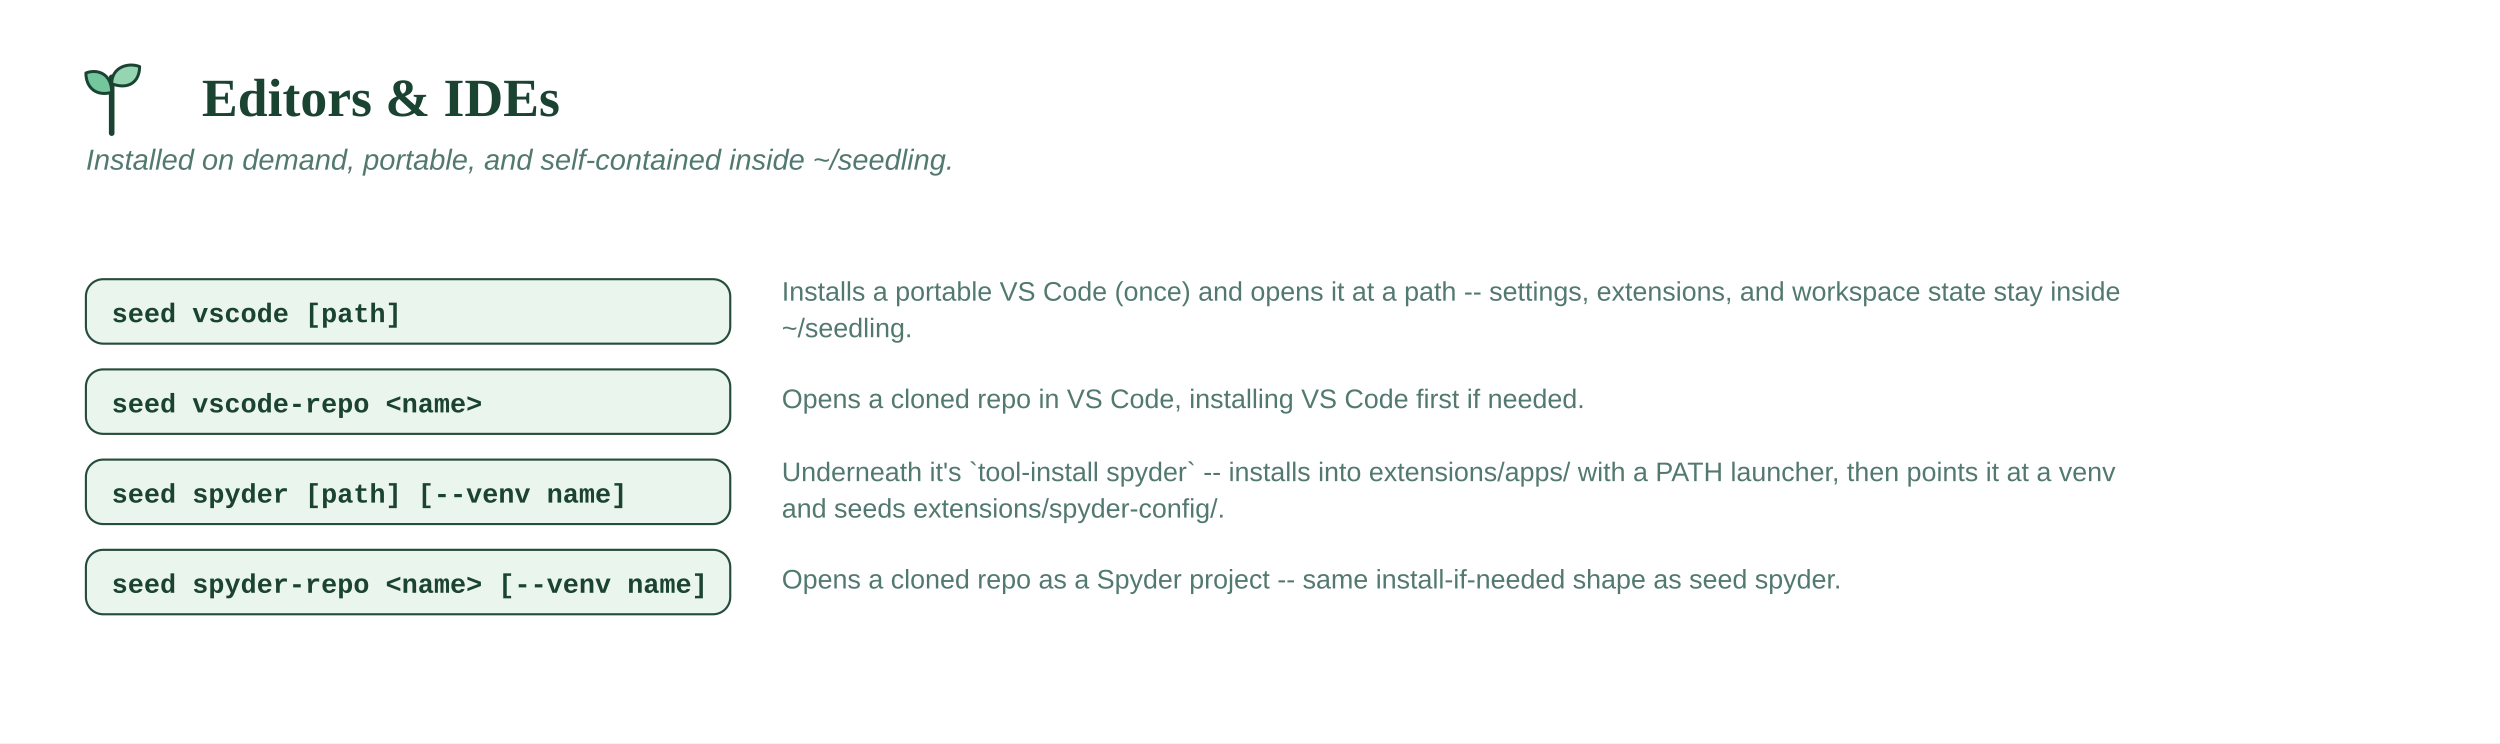
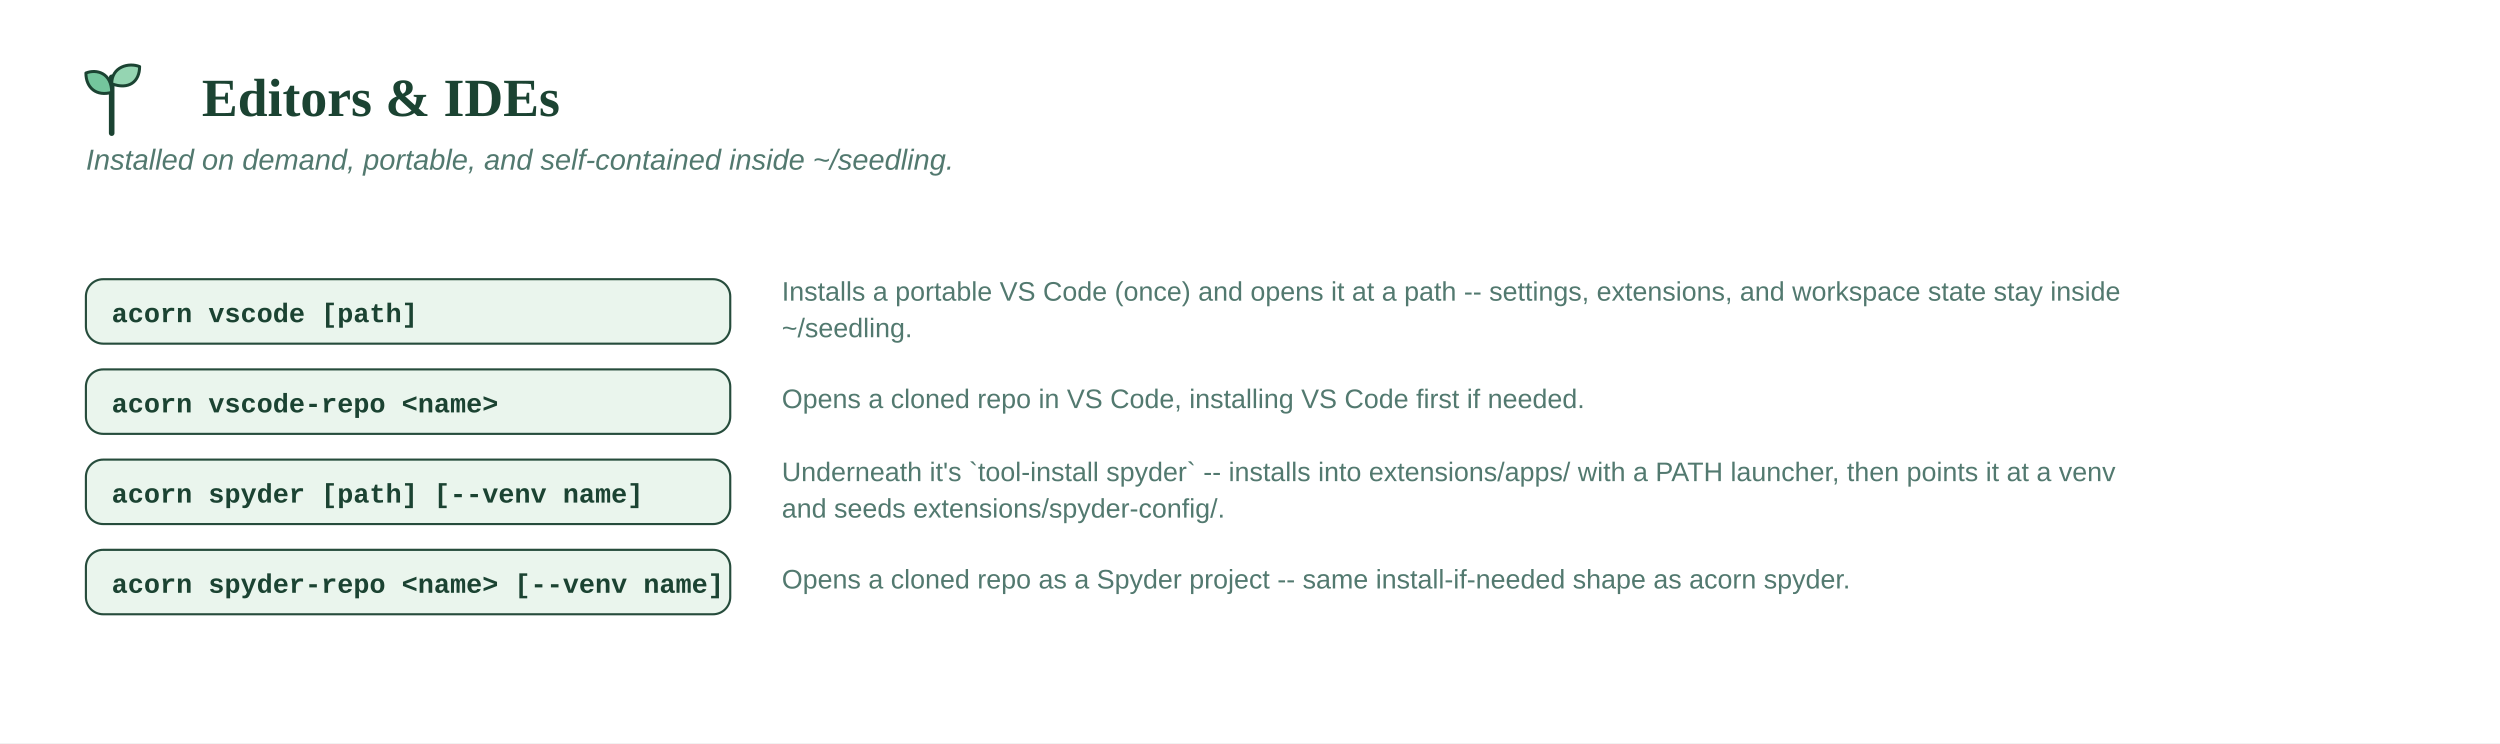
<svg xmlns="http://www.w3.org/2000/svg" viewBox="0 0 1164 346" font-family="Arial, Helvetica, sans-serif">
  <defs>
    <defs>
      <style>
      .head  { font-family: Georgia, 'Times New Roman', serif; }
      .body  { font-family: Arial, Helvetica, sans-serif; }
      .fg    { fill: #1B4332; }
      .fw    { fill: #FFFFFF; }
      .fmute { fill: #52796F; }
    </style>
      <marker id="arrow" markerWidth="7" markerHeight="7" refX="5.5" refY="3.5" orient="auto">
        <path d="M0,0 L7,3.5 L0,7 Z" fill="#1B4332" />
      </marker>
      <symbol id="ic-cloud" viewBox="0 0 24 24">
        <path d="M6.5 18 C3.5 18 2 15.8 2 13.8 C2 11.6 3.8 10 5.8 10.1 C6.4 7.6 8.7 6 11.2 6.3 C13.6 6.6 15.4 8.6 15.5 11 C17.9 11.1 20 13 20 15.3 C20 17.4 18.2 18 17 18 Z" fill="none" stroke="currentColor" stroke-width="1.6" stroke-linejoin="round" />
      </symbol>
      <symbol id="ic-box" viewBox="0 0 24 24">
        <path d="M3 8 L12 4 L21 8 L12 12 Z" fill="none" stroke="currentColor" stroke-width="1.6" stroke-linejoin="round" />
        <path d="M3 8 V17 L12 21 V12" fill="none" stroke="currentColor" stroke-width="1.6" stroke-linejoin="round" />
        <path d="M21 8 V17 L12 21" fill="none" stroke="currentColor" stroke-width="1.6" stroke-linejoin="round" />
      </symbol>
      <symbol id="ic-server" viewBox="0 0 24 24">
        <rect x="3" y="4" width="18" height="6" rx="1.3" fill="none" stroke="currentColor" stroke-width="1.6" />
        <rect x="3" y="14" width="18" height="6" rx="1.3" fill="none" stroke="currentColor" stroke-width="1.6" />
        <circle cx="7" cy="7" r="1" fill="currentColor" />
        <circle cx="7" cy="17" r="1" fill="currentColor" />
      </symbol>
      <symbol id="ic-monitor" viewBox="0 0 24 24">
        <rect x="2.5" y="4" width="19" height="13" rx="1.4" fill="none" stroke="currentColor" stroke-width="1.6" />
        <line x1="8" y1="21" x2="16" y2="21" stroke="currentColor" stroke-width="1.6" stroke-linecap="round" />
        <line x1="12" y1="17" x2="12" y2="21" stroke="currentColor" stroke-width="1.6" stroke-linecap="round" />
      </symbol>
      <symbol id="ic-folder" viewBox="0 0 24 24">
        <path d="M3 6.5 C3 5.7 3.7 5 4.5 5 H9.5 L11.5 7.5 H19.5 C20.3 7.5 21 8.2 21 9 V17.5 C21 18.3 20.3 19 19.5 19 H4.5 C3.7 19 3 18.3 3 17.5 Z" fill="none" stroke="currentColor" stroke-width="1.6" stroke-linejoin="round" />
      </symbol>
      <symbol id="ic-doc" viewBox="0 0 24 24">
        <path d="M6 3 H14 L19 8 V20 C19 20.6 18.6 21 18 21 H6 C5.4 21 5 20.6 5 20 V4 C5 3.4 5.4 3 6 3 Z" fill="none" stroke="currentColor" stroke-width="1.6" stroke-linejoin="round" />
        <path d="M14 3 V8 H19" fill="none" stroke="currentColor" stroke-width="1.6" stroke-linejoin="round" />
        <line x1="8" y1="12" x2="16" y2="12" stroke="currentColor" stroke-width="1.4" stroke-linecap="round" />
        <line x1="8" y1="15.5" x2="16" y2="15.5" stroke="currentColor" stroke-width="1.4" stroke-linecap="round" />
        <line x1="8" y1="19" x2="12.5" y2="19" stroke="currentColor" stroke-width="1.4" stroke-linecap="round" />
      </symbol>
      <symbol id="ic-terminal" viewBox="0 0 24 24">
        <rect x="2.5" y="4" width="19" height="16" rx="1.6" fill="none" stroke="currentColor" stroke-width="1.6" />
        <path d="M6.5 9 L10.5 12 L6.5 15" fill="none" stroke="currentColor" stroke-width="1.6" stroke-linecap="round" stroke-linejoin="round" />
        <line x1="12" y1="15" x2="17" y2="15" stroke="currentColor" stroke-width="1.6" stroke-linecap="round" />
      </symbol>
    </defs>
  </defs>
  <rect x="0" y="0" width="1164" height="346" fill="#FFFFFF" />
  <g transform="translate(40,20)">
    <path d="M12 42 V16" stroke="#1B4332" stroke-width="2.6" stroke-linecap="round" fill="none" />
    <path d="M12 23 C12 14 5 12 0 14 C0 21 5 25 12 23 Z" fill="#74C69D" stroke="#1B4332" stroke-width="1.4" stroke-linejoin="round" />
    <path d="M12 19 C12 11 20 9 25 11 C25 18 20 22 12 19 Z" fill="#95D5B2" stroke="#1B4332" stroke-width="1.4" stroke-linejoin="round" />
  </g>
  <text x="94" y="54" class="head fg" font-size="25" font-weight="700">Editors &amp; IDEs</text>
  <text x="40" y="79" class="body fmute" font-size="13.5" font-style="italic">Installed on demand, portable, and self-contained inside ~/seedling.</text>
  <rect x="40" y="130" width="300" height="30" rx="8" fill="#E9F5EC" stroke="#1B4332" stroke-width="1" opacity="0.95" />
-   <text x="52" y="150" font-family="Consolas, 'SF Mono', Monaco, 'Courier New', monospace" font-size="12.5" font-weight="700" fill="#1B4332">seed vscode [path]</text>
+   <text x="52" y="150" font-family="Consolas, 'SF Mono', Monaco, 'Courier New', monospace" font-size="12.5" font-weight="700" fill="#1B4332">acorn vscode [path]</text>
  <text x="364" y="140" class="body" font-size="12.5" fill="#52796F">Installs a portable VS Code (once) and opens it at a path -- settings, extensions, and workspace state stay inside</text>
  <text x="364" y="157" class="body" font-size="12.5" fill="#52796F">~/seedling.</text>
  <rect x="40" y="172" width="300" height="30" rx="8" fill="#E9F5EC" stroke="#1B4332" stroke-width="1" opacity="0.95" />
-   <text x="52" y="192" font-family="Consolas, 'SF Mono', Monaco, 'Courier New', monospace" font-size="12.5" font-weight="700" fill="#1B4332">seed vscode-repo &lt;name&gt;</text>
+   <text x="52" y="192" font-family="Consolas, 'SF Mono', Monaco, 'Courier New', monospace" font-size="12.5" font-weight="700" fill="#1B4332">acorn vscode-repo &lt;name&gt;</text>
  <text x="364" y="190" class="body" font-size="12.5" fill="#52796F">Opens a cloned repo in VS Code, installing VS Code first if needed.</text>
  <rect x="40" y="214" width="300" height="30" rx="8" fill="#E9F5EC" stroke="#1B4332" stroke-width="1" opacity="0.95" />
-   <text x="52" y="234" font-family="Consolas, 'SF Mono', Monaco, 'Courier New', monospace" font-size="12.5" font-weight="700" fill="#1B4332">seed spyder [path] [--venv name]</text>
+   <text x="52" y="234" font-family="Consolas, 'SF Mono', Monaco, 'Courier New', monospace" font-size="12.5" font-weight="700" fill="#1B4332">acorn spyder [path] [--venv name]</text>
  <text x="364" y="224" class="body" font-size="12.5" fill="#52796F">Underneath it's `tool-install spyder` -- installs into extensions/apps/ with a PATH launcher, then points it at a venv</text>
  <text x="364" y="241" class="body" font-size="12.5" fill="#52796F">and seeds extensions/spyder-config/.</text>
  <rect x="40" y="256" width="300" height="30" rx="8" fill="#E9F5EC" stroke="#1B4332" stroke-width="1" opacity="0.95" />
-   <text x="52" y="276" font-family="Consolas, 'SF Mono', Monaco, 'Courier New', monospace" font-size="12.5" font-weight="700" fill="#1B4332">seed spyder-repo &lt;name&gt; [--venv name]</text>
-   <text x="364" y="274" class="body" font-size="12.5" fill="#52796F">Opens a cloned repo as a Spyder project -- same install-if-needed shape as seed spyder.</text>
+   <text x="52" y="276" font-family="Consolas, 'SF Mono', Monaco, 'Courier New', monospace" font-size="12.5" font-weight="700" fill="#1B4332">acorn spyder-repo &lt;name&gt; [--venv name]</text>
+   <text x="364" y="274" class="body" font-size="12.5" fill="#52796F">Opens a cloned repo as a Spyder project -- same install-if-needed shape as acorn spyder.</text>
</svg>
